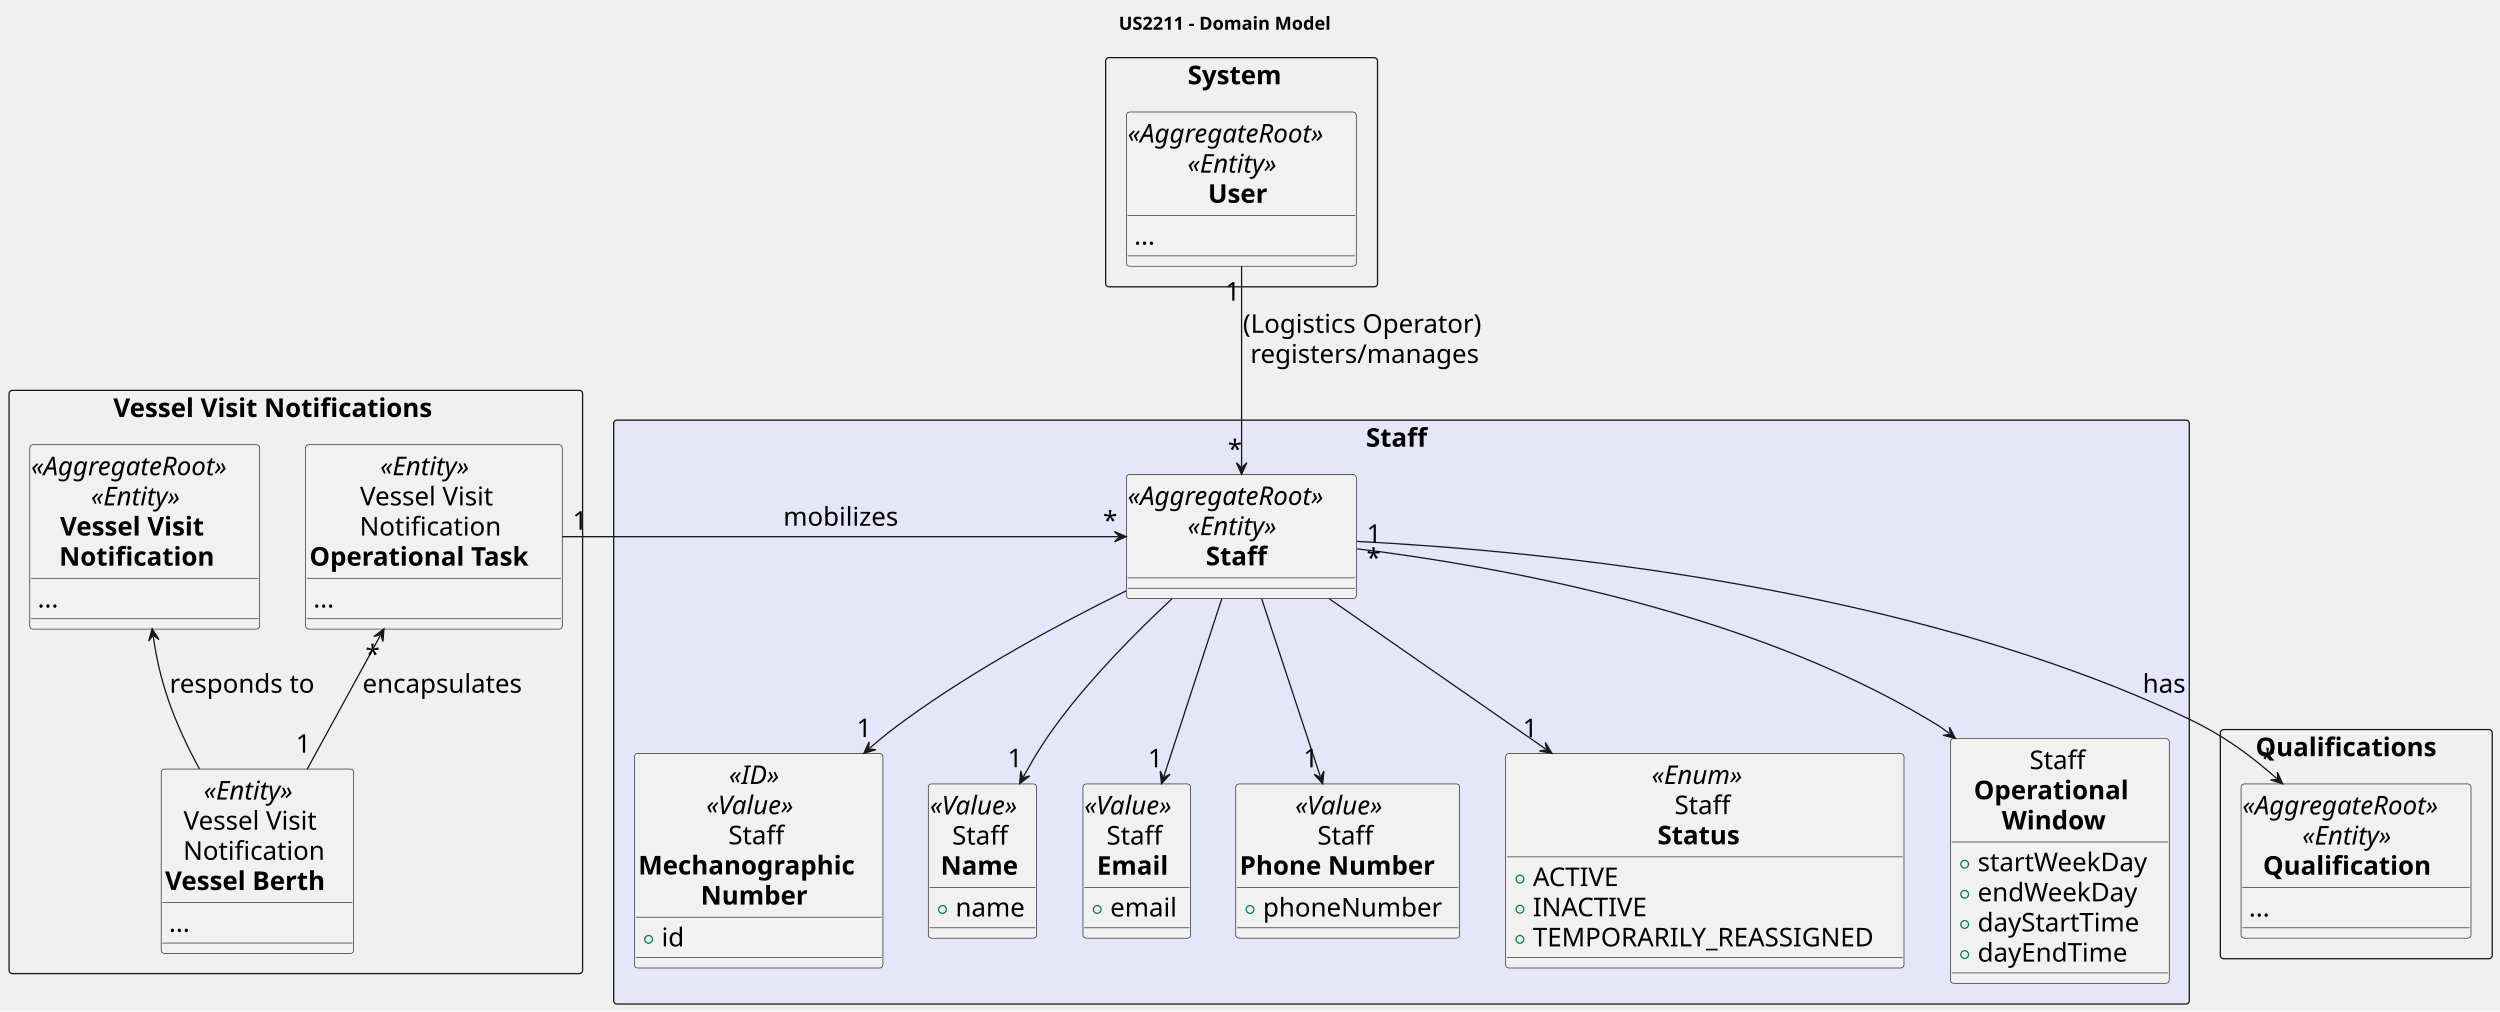
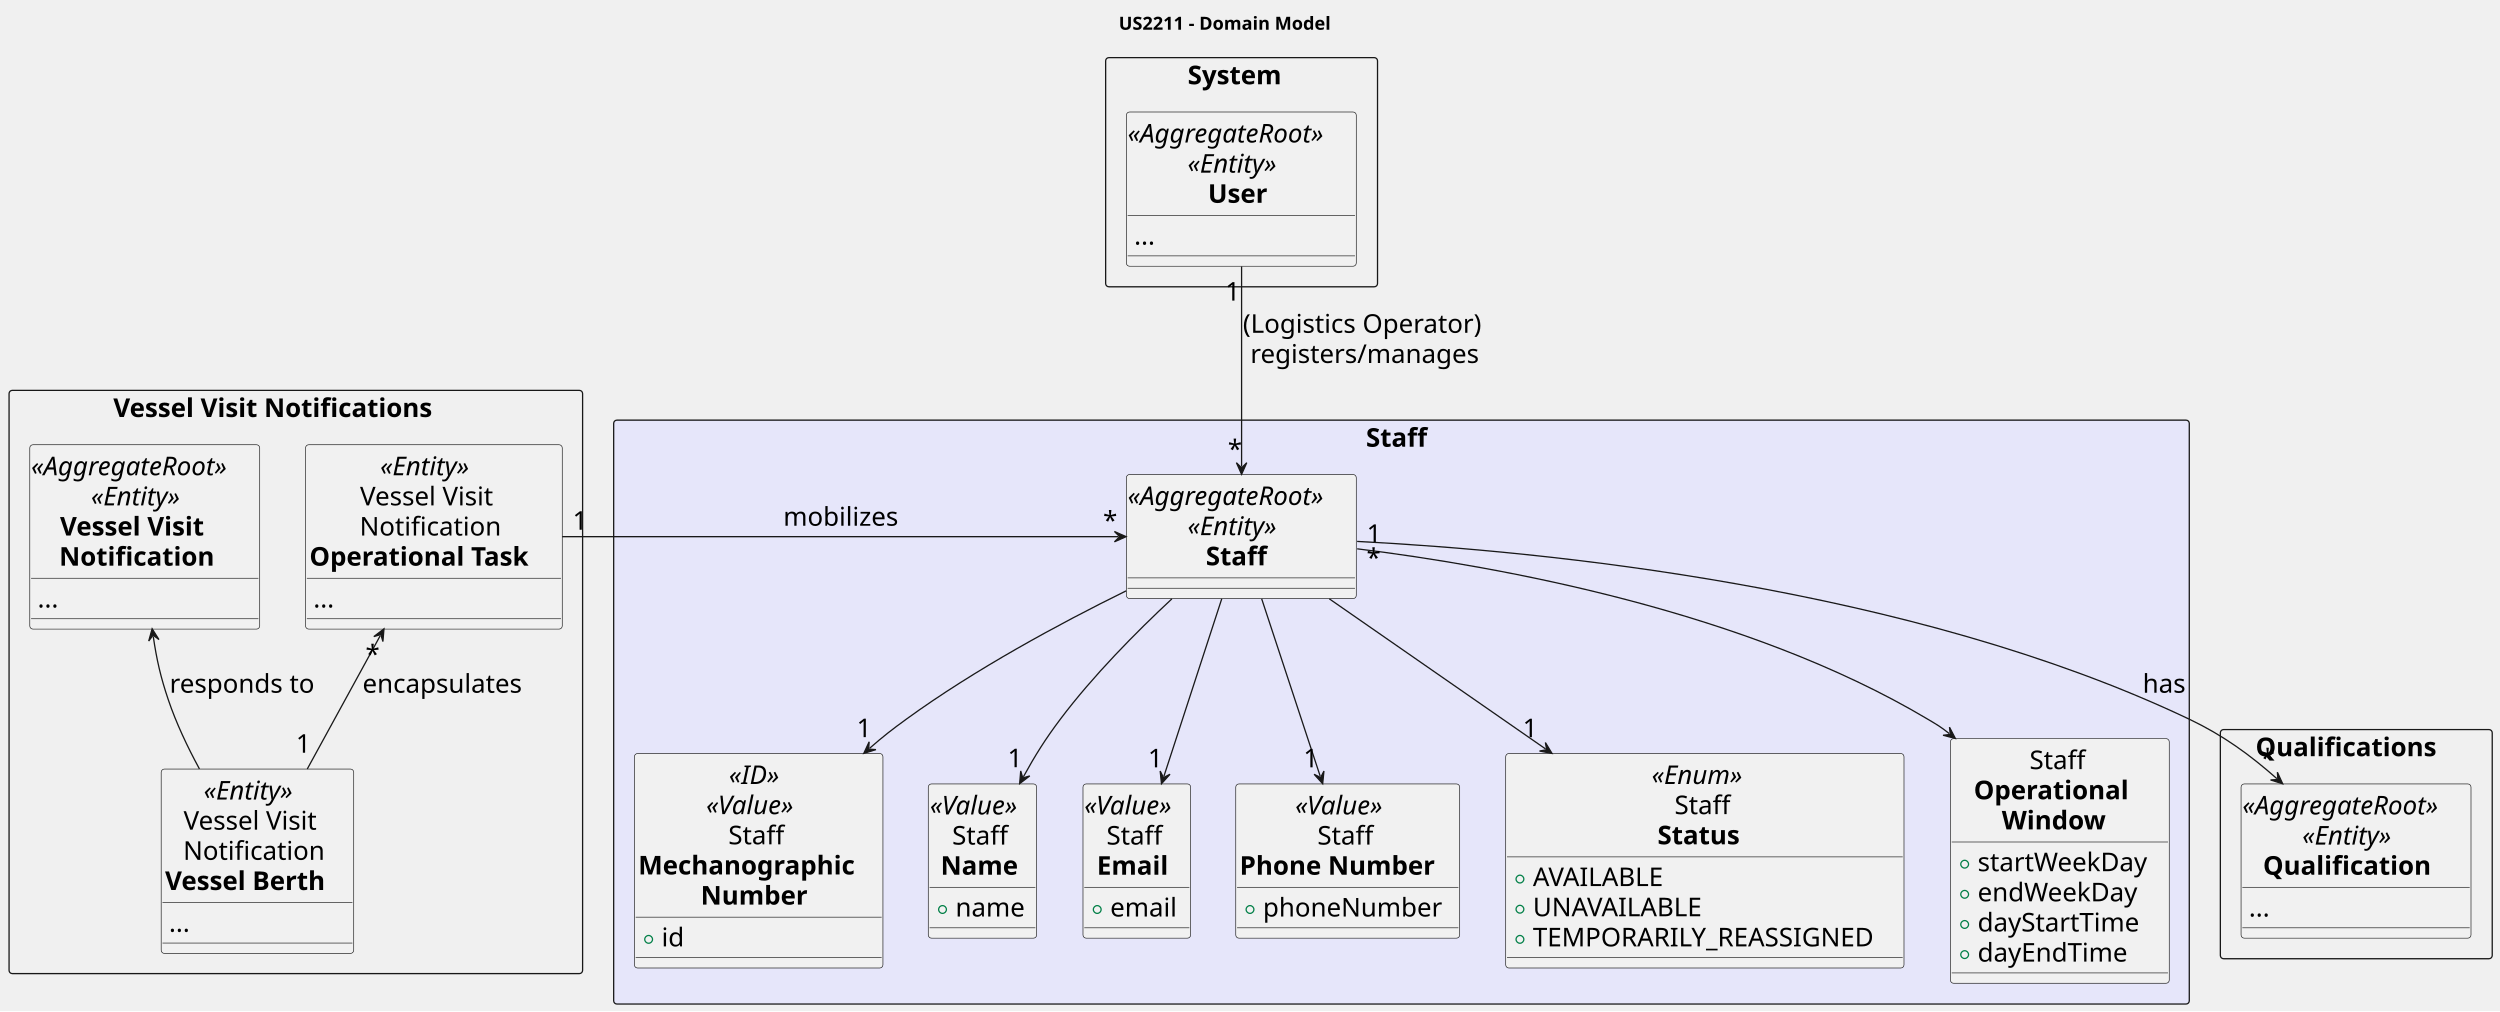
<svg xmlns="http://www.w3.org/2000/svg" contentStyleType="text/css" data-diagram-type="CLASS" height="781px" preserveAspectRatio="none" style="width:1931px;height:781px;background:#F0F0F0;" version="1.1" viewBox="0 0 1931 781" width="1931px" zoomAndPan="magnify">
  <defs />
  <g>
    <rect fill="#F0F0F0" height="781" style="stroke:none;stroke-width:1;" width="1931" x="0" y="0" />
    <text fill="#000000" font-family="sans-serif" font-size="14" font-weight="bold" lengthAdjust="spacing" textLength="188.754" x="864.123" y="22.995">US2211 - Domain Model</text>
    <g class="cluster" data-entity="Staff" data-source-line="5" data-uid="ent0002" id="cluster_Staff">
      <rect fill="#E6E6FA" height="451" rx="2.5" ry="2.5" style="stroke:#181818;stroke-width:1;" width="1217" x="474" y="324.514" />
      <text fill="#000000" font-family="sans-serif" font-size="20" font-weight="bold" lengthAdjust="spacing" textLength="54.863" x="1055.068" y="345.078">Staff</text>
    </g>
    <g class="cluster" data-entity="System" data-source-line="54" data-uid="ent0016" id="cluster_System">
      <rect fill="none" height="177" rx="2.5" ry="2.5" style="stroke:#181818;stroke-width:1;" width="210" x="854" y="44.514" />
      <text fill="#000000" font-family="sans-serif" font-size="20" font-weight="bold" lengthAdjust="spacing" textLength="83.311" x="917.345" y="65.078">System</text>
    </g>
    <g class="cluster" data-entity="Qualifications" data-source-line="61" data-uid="ent0018" id="cluster_Qualifications">
      <rect fill="none" height="177" rx="2.5" ry="2.5" style="stroke:#181818;stroke-width:1;" width="210" x="1715" y="563.514" />
      <text fill="#000000" font-family="sans-serif" font-size="20" font-weight="bold" lengthAdjust="spacing" textLength="155.654" x="1742.173" y="584.078">Qualifications</text>
    </g>
    <g class="cluster" data-entity="Vessel Visit Notifications" data-source-line="68" data-uid="ent0020" id="cluster_Vessel Visit Notifications">
      <rect fill="none" height="450.5" rx="2.5" ry="2.5" style="stroke:#181818;stroke-width:1;" width="443" x="7" y="301.514" />
      <text fill="#000000" font-family="sans-serif" font-size="20" font-weight="bold" lengthAdjust="spacing" textLength="281.953" x="87.523" y="322.078">Vessel Visit Notifications</text>
    </g>
    <g class="entity" data-entity="staff" data-source-line="7" data-uid="ent0003" id="entity_staff">
      <rect fill="#F1F1F1" height="95.844" rx="2.5" ry="2.5" style="stroke:#181818;stroke-width:0.5;" width="177.596" x="870" y="366.514" />
      <text fill="#000000" font-family="sans-serif" font-size="20" font-style="italic" lengthAdjust="spacing" textLength="175.596" x="871" y="390.078">«AggregateRoot»</text>
      <text fill="#000000" font-family="sans-serif" font-size="20" font-style="italic" lengthAdjust="spacing" textLength="83.076" x="917.26" y="413.359">«Entity»</text>
      <text fill="#000000" font-family="sans-serif" font-size="20" font-weight="bold" lengthAdjust="spacing" textLength="54.863" x="931.366" y="436.641">Staff</text>
      <line style="stroke:#181818;stroke-width:0.5;" x1="871" x2="1046.596" y1="446.357" y2="446.357" />
      <line style="stroke:#181818;stroke-width:0.5;" x1="871" x2="1046.596" y1="454.357" y2="454.357" />
    </g>
    <g class="entity" data-entity="staff_id" data-source-line="11" data-uid="ent0004" id="entity_staff_id">
      <rect fill="#F1F1F1" height="165.688" rx="2.5" ry="2.5" style="stroke:#181818;stroke-width:0.5;" width="191.977" x="490" y="582.014" />
      <text fill="#000000" font-family="sans-serif" font-size="20" font-style="italic" lengthAdjust="spacing" textLength="45.986" x="562.995" y="605.578">«ID»</text>
      <text fill="#000000" font-family="sans-serif" font-size="20" font-style="italic" lengthAdjust="spacing" textLength="81.162" x="545.407" y="628.859">«Value»</text>
      <text fill="#000000" font-family="sans-serif" font-size="20" lengthAdjust="spacing" textLength="46.875" x="562.551" y="652.141">Staff</text>
      <text fill="#000000" font-family="sans-serif" font-size="20" font-weight="bold" lengthAdjust="spacing" textLength="185.977" x="493" y="675.422">Mechanographic</text>
      <text fill="#000000" font-family="sans-serif" font-size="20" font-weight="bold" lengthAdjust="spacing" textLength="89.561" x="541.208" y="698.703">Number</text>
      <line style="stroke:#181818;stroke-width:0.5;" x1="491" x2="680.977" y1="708.42" y2="708.42" />
      <ellipse cx="501" cy="725.561" fill="none" rx="3" ry="3" style="stroke:#038048;stroke-width:1;" />
      <text fill="#000000" font-family="sans-serif" font-size="20" lengthAdjust="spacing" textLength="18.252" x="511" y="730.984">id</text>
      <line style="stroke:#181818;stroke-width:0.5;" x1="491" x2="680.977" y1="739.701" y2="739.701" />
    </g>
    <g class="entity" data-entity="staff_name" data-source-line="16" data-uid="ent0005" id="entity_staff_name">
      <rect fill="#F1F1F1" height="119.125" rx="2.5" ry="2.5" style="stroke:#181818;stroke-width:0.5;" width="83.719" x="717" y="605.514" />
      <text fill="#000000" font-family="sans-serif" font-size="20" font-style="italic" lengthAdjust="spacing" textLength="81.162" x="718.278" y="629.078">«Value»</text>
      <text fill="#000000" font-family="sans-serif" font-size="20" lengthAdjust="spacing" textLength="46.875" x="735.422" y="652.359">Staff</text>
      <text fill="#000000" font-family="sans-serif" font-size="20" font-weight="bold" lengthAdjust="spacing" textLength="64.639" x="726.54" y="675.641">Name</text>
      <line style="stroke:#181818;stroke-width:0.5;" x1="718" x2="799.719" y1="685.357" y2="685.357" />
      <ellipse cx="728" cy="702.498" fill="none" rx="3" ry="3" style="stroke:#038048;stroke-width:1;" />
      <text fill="#000000" font-family="sans-serif" font-size="20" lengthAdjust="spacing" textLength="56.719" x="738" y="707.922">name</text>
      <line style="stroke:#181818;stroke-width:0.5;" x1="718" x2="799.719" y1="716.639" y2="716.639" />
    </g>
    <g class="entity" data-entity="staff_email" data-source-line="21" data-uid="ent0006" id="entity_staff_email">
      <rect fill="#F1F1F1" height="119.125" rx="2.5" ry="2.5" style="stroke:#181818;stroke-width:0.5;" width="83.162" x="836.5" y="605.514" />
      <text fill="#000000" font-family="sans-serif" font-size="20" font-style="italic" lengthAdjust="spacing" textLength="81.162" x="837.5" y="629.078">«Value»</text>
      <text fill="#000000" font-family="sans-serif" font-size="20" lengthAdjust="spacing" textLength="46.875" x="854.644" y="652.359">Staff</text>
      <text fill="#000000" font-family="sans-serif" font-size="20" font-weight="bold" lengthAdjust="spacing" textLength="61.709" x="847.227" y="675.641">Email</text>
      <line style="stroke:#181818;stroke-width:0.5;" x1="837.5" x2="918.662" y1="685.357" y2="685.357" />
      <ellipse cx="847.5" cy="702.498" fill="none" rx="3" ry="3" style="stroke:#038048;stroke-width:1;" />
      <text fill="#000000" font-family="sans-serif" font-size="20" lengthAdjust="spacing" textLength="55.156" x="857.5" y="707.922">email</text>
      <line style="stroke:#181818;stroke-width:0.5;" x1="837.5" x2="918.662" y1="716.639" y2="716.639" />
    </g>
    <g class="entity" data-entity="staff_phone_number" data-source-line="26" data-uid="ent0007" id="entity_staff_phone_number">
      <rect fill="#F1F1F1" height="119.125" rx="2.5" ry="2.5" style="stroke:#181818;stroke-width:0.5;" width="172.963" x="954.5" y="605.514" />
      <text fill="#000000" font-family="sans-serif" font-size="20" font-style="italic" lengthAdjust="spacing" textLength="81.162" x="1000.4" y="629.078">«Value»</text>
      <text fill="#000000" font-family="sans-serif" font-size="20" lengthAdjust="spacing" textLength="46.875" x="1017.544" y="652.359">Staff</text>
      <text fill="#000000" font-family="sans-serif" font-size="20" font-weight="bold" lengthAdjust="spacing" textLength="166.963" x="957.5" y="675.641">Phone Number</text>
      <line style="stroke:#181818;stroke-width:0.5;" x1="955.5" x2="1126.463" y1="685.357" y2="685.357" />
      <ellipse cx="965.5" cy="702.498" fill="none" rx="3" ry="3" style="stroke:#038048;stroke-width:1;" />
      <text fill="#000000" font-family="sans-serif" font-size="20" lengthAdjust="spacing" textLength="142.93" x="975.5" y="707.922">phoneNumber</text>
      <line style="stroke:#181818;stroke-width:0.5;" x1="955.5" x2="1126.463" y1="716.639" y2="716.639" />
    </g>
    <g class="entity" data-entity="staff_status" data-source-line="31" data-uid="ent0008" id="entity_staff_status">
      <rect fill="#F1F1F1" height="165.688" rx="2.5" ry="2.5" style="stroke:#181818;stroke-width:0.5;" width="307.644" x="1163" y="582.014" />
      <text fill="#000000" font-family="sans-serif" font-size="20" font-style="italic" lengthAdjust="spacing" textLength="82.158" x="1275.743" y="605.578">«Enum»</text>
      <text fill="#000000" font-family="sans-serif" font-size="20" lengthAdjust="spacing" textLength="46.875" x="1293.385" y="628.859">Staff</text>
      <text fill="#000000" font-family="sans-serif" font-size="20" font-weight="bold" lengthAdjust="spacing" textLength="73.164" x="1280.24" y="652.141">Status</text>
      <line style="stroke:#181818;stroke-width:0.5;" x1="1164" x2="1469.645" y1="661.857" y2="661.857" />
      <ellipse cx="1174" cy="678.998" fill="none" rx="3" ry="3" style="stroke:#038048;stroke-width:1;" />
-       <text fill="#000000" font-family="sans-serif" font-size="20" lengthAdjust="spacing" textLength="72.08" x="1184" y="684.422">ACTIVE</text>
+       <text fill="#000000" font-family="sans-serif" font-size="20" lengthAdjust="spacing" textLength="109.268" x="1184" y="684.422">AVAILABLE</text>
      <ellipse cx="1174" cy="702.279" fill="none" rx="3" ry="3" style="stroke:#038048;stroke-width:1;" />
-       <text fill="#000000" font-family="sans-serif" font-size="20" lengthAdjust="spacing" textLength="92.939" x="1184" y="707.703">INACTIVE</text>
+       <text fill="#000000" font-family="sans-serif" font-size="20" lengthAdjust="spacing" textLength="138.867" x="1184" y="707.703">UNAVAILABLE</text>
      <ellipse cx="1174" cy="725.561" fill="none" rx="3" ry="3" style="stroke:#038048;stroke-width:1;" />
      <text fill="#000000" font-family="sans-serif" font-size="20" lengthAdjust="spacing" textLength="280.644" x="1184" y="730.984">TEMPORARILY_REASSIGNED</text>
      <line style="stroke:#181818;stroke-width:0.5;" x1="1164" x2="1469.645" y1="739.701" y2="739.701" />
    </g>
    <g class="entity" data-entity="staff_op_window" data-source-line="38" data-uid="ent0009" id="entity_staff_op_window">
      <rect fill="#F1F1F1" height="188.969" rx="2.5" ry="2.5" style="stroke:#181818;stroke-width:0.5;" width="169.041" x="1506.5" y="570.514" />
      <text fill="#000000" font-family="sans-serif" font-size="20" lengthAdjust="spacing" textLength="46.875" x="1567.583" y="594.078">Staff</text>
      <text fill="#000000" font-family="sans-serif" font-size="20" font-weight="bold" lengthAdjust="spacing" textLength="132.988" x="1524.526" y="617.359">Operational</text>
      <text fill="#000000" font-family="sans-serif" font-size="20" font-weight="bold" lengthAdjust="spacing" textLength="89.688" x="1546.177" y="640.641">Window</text>
      <line style="stroke:#181818;stroke-width:0.5;" x1="1507.5" x2="1674.541" y1="650.357" y2="650.357" />
      <ellipse cx="1517.5" cy="667.498" fill="none" rx="3" ry="3" style="stroke:#038048;stroke-width:1;" />
      <text fill="#000000" font-family="sans-serif" font-size="20" lengthAdjust="spacing" textLength="142.041" x="1527.5" y="672.922">startWeekDay</text>
      <ellipse cx="1517.5" cy="690.779" fill="none" rx="3" ry="3" style="stroke:#038048;stroke-width:1;" />
      <text fill="#000000" font-family="sans-serif" font-size="20" lengthAdjust="spacing" textLength="133.135" x="1527.5" y="696.203">endWeekDay</text>
      <ellipse cx="1517.5" cy="714.061" fill="none" rx="3" ry="3" style="stroke:#038048;stroke-width:1;" />
      <text fill="#000000" font-family="sans-serif" font-size="20" lengthAdjust="spacing" textLength="135.205" x="1527.5" y="719.484">dayStartTime</text>
      <ellipse cx="1517.5" cy="737.342" fill="none" rx="3" ry="3" style="stroke:#038048;stroke-width:1;" />
      <text fill="#000000" font-family="sans-serif" font-size="20" lengthAdjust="spacing" textLength="124.356" x="1527.5" y="742.766">dayEndTime</text>
      <line style="stroke:#181818;stroke-width:0.5;" x1="1507.5" x2="1674.541" y1="751.482" y2="751.482" />
    </g>
    <g class="entity" data-entity="user" data-source-line="55" data-uid="ent0017" id="entity_user">
      <rect fill="#F1F1F1" height="119.125" rx="2.5" ry="2.5" style="stroke:#181818;stroke-width:0.5;" width="177.596" x="870" y="86.514" />
      <text fill="#000000" font-family="sans-serif" font-size="20" font-style="italic" lengthAdjust="spacing" textLength="175.596" x="871" y="110.078">«AggregateRoot»</text>
      <text fill="#000000" font-family="sans-serif" font-size="20" font-style="italic" lengthAdjust="spacing" textLength="83.076" x="917.26" y="133.359">«Entity»</text>
      <text fill="#000000" font-family="sans-serif" font-size="20" font-weight="bold" lengthAdjust="spacing" textLength="51.572" x="933.012" y="156.641">User</text>
      <line style="stroke:#181818;stroke-width:0.5;" x1="871" x2="1046.596" y1="166.357" y2="166.357" />
      <text fill="#000000" font-family="sans-serif" font-size="20" lengthAdjust="spacing" textLength="19.072" x="876" y="188.922">...</text>
      <line style="stroke:#181818;stroke-width:0.5;" x1="871" x2="1046.596" y1="197.639" y2="197.639" />
    </g>
    <g class="entity" data-entity="quali" data-source-line="62" data-uid="ent0019" id="entity_quali">
      <rect fill="#F1F1F1" height="119.125" rx="2.5" ry="2.5" style="stroke:#181818;stroke-width:0.5;" width="177.596" x="1731" y="605.514" />
      <text fill="#000000" font-family="sans-serif" font-size="20" font-style="italic" lengthAdjust="spacing" textLength="175.596" x="1732" y="629.078">«AggregateRoot»</text>
      <text fill="#000000" font-family="sans-serif" font-size="20" font-style="italic" lengthAdjust="spacing" textLength="83.076" x="1778.26" y="652.359">«Entity»</text>
      <text fill="#000000" font-family="sans-serif" font-size="20" font-weight="bold" lengthAdjust="spacing" textLength="143.75" x="1747.923" y="675.641">Qualification</text>
      <line style="stroke:#181818;stroke-width:0.5;" x1="1732" x2="1907.596" y1="685.357" y2="685.357" />
      <text fill="#000000" font-family="sans-serif" font-size="20" lengthAdjust="spacing" textLength="19.072" x="1737" y="707.922">...</text>
      <line style="stroke:#181818;stroke-width:0.5;" x1="1732" x2="1907.596" y1="716.639" y2="716.639" />
    </g>
    <g class="entity" data-entity="vessel_visit_notif" data-source-line="70" data-uid="ent0021" id="entity_vessel_visit_notif">
      <rect fill="#F1F1F1" height="142.406" rx="2.5" ry="2.5" style="stroke:#181818;stroke-width:0.5;" width="177.596" x="23" y="343.514" />
      <text fill="#000000" font-family="sans-serif" font-size="20" font-style="italic" lengthAdjust="spacing" textLength="175.596" x="24" y="367.078">«AggregateRoot»</text>
      <text fill="#000000" font-family="sans-serif" font-size="20" font-style="italic" lengthAdjust="spacing" textLength="83.076" x="70.26" y="390.359">«Entity»</text>
      <text fill="#000000" font-family="sans-serif" font-size="20" font-weight="bold" lengthAdjust="spacing" textLength="130.889" x="46.353" y="413.641">Vessel Visit</text>
      <text fill="#000000" font-family="sans-serif" font-size="20" font-weight="bold" lengthAdjust="spacing" textLength="132.197" x="45.699" y="436.922">Notification</text>
      <line style="stroke:#181818;stroke-width:0.5;" x1="24" x2="199.596" y1="446.639" y2="446.639" />
      <text fill="#000000" font-family="sans-serif" font-size="20" lengthAdjust="spacing" textLength="19.072" x="29" y="469.203">...</text>
      <line style="stroke:#181818;stroke-width:0.5;" x1="24" x2="199.596" y1="477.92" y2="477.92" />
    </g>
    <g class="entity" data-entity="vessel_berth" data-source-line="77" data-uid="ent0022" id="entity_vessel_berth">
      <rect fill="#F1F1F1" height="142.406" rx="2.5" ry="2.5" style="stroke:#181818;stroke-width:0.5;" width="148.705" x="124.5" y="594.014" />
      <text fill="#000000" font-family="sans-serif" font-size="20" font-style="italic" lengthAdjust="spacing" textLength="83.076" x="157.315" y="617.578">«Entity»</text>
      <text fill="#000000" font-family="sans-serif" font-size="20" lengthAdjust="spacing" textLength="114.102" x="141.802" y="640.859">Vessel Visit</text>
      <text fill="#000000" font-family="sans-serif" font-size="20" lengthAdjust="spacing" textLength="114.756" x="141.475" y="664.141">Notification</text>
      <text fill="#000000" font-family="sans-serif" font-size="20" font-weight="bold" lengthAdjust="spacing" textLength="142.705" x="127.5" y="687.422">Vessel Berth</text>
      <line style="stroke:#181818;stroke-width:0.5;" x1="125.5" x2="272.205" y1="697.139" y2="697.139" />
      <text fill="#000000" font-family="sans-serif" font-size="20" lengthAdjust="spacing" textLength="19.072" x="130.5" y="719.703">...</text>
      <line style="stroke:#181818;stroke-width:0.5;" x1="125.5" x2="272.205" y1="728.42" y2="728.42" />
    </g>
    <g class="entity" data-entity="op_task" data-source-line="85" data-uid="ent0023" id="entity_op_task">
      <rect fill="#F1F1F1" height="142.406" rx="2.5" ry="2.5" style="stroke:#181818;stroke-width:0.5;" width="198.295" x="236" y="343.514" />
      <text fill="#000000" font-family="sans-serif" font-size="20" font-style="italic" lengthAdjust="spacing" textLength="83.076" x="293.609" y="367.078">«Entity»</text>
      <text fill="#000000" font-family="sans-serif" font-size="20" lengthAdjust="spacing" textLength="114.102" x="278.097" y="390.359">Vessel Visit</text>
      <text fill="#000000" font-family="sans-serif" font-size="20" lengthAdjust="spacing" textLength="114.756" x="277.769" y="413.641">Notification</text>
      <text fill="#000000" font-family="sans-serif" font-size="20" font-weight="bold" lengthAdjust="spacing" textLength="192.295" x="239" y="436.922">Operational Task</text>
      <line style="stroke:#181818;stroke-width:0.5;" x1="237" x2="433.295" y1="446.639" y2="446.639" />
      <text fill="#000000" font-family="sans-serif" font-size="20" lengthAdjust="spacing" textLength="19.072" x="242" y="469.203">...</text>
      <line style="stroke:#181818;stroke-width:0.5;" x1="237" x2="433.295" y1="477.92" y2="477.92" />
    </g>
    <g class="link" data-entity-1="staff" data-entity-2="staff_op_window" data-source-line="46" data-uid="lnk10" id="link_staff_staff_op_window">
      <path codeLine="46" d="M1048.28,423.904 C1158.57,437.534 1348.78,471.984 1489,555.514 C1496.33,559.884 1498.766,561.186 1505.636,566.656" fill="none" id="staff-to-staff_op_window" style="stroke:#181818;stroke-width:1;" />
      <polygon fill="#181818" points="1510.33,570.394,1505.781,561.658,1506.418,567.279,1500.798,567.917,1510.33,570.394" style="stroke:#181818;stroke-width:1;" />
      <text fill="#000000" font-family="sans-serif" font-size="20" lengthAdjust="spacing" textLength="12.725" x="1055.618" y="419.323">1</text>
    </g>
    <g class="link" data-entity-1="staff" data-entity-2="staff_id" data-source-line="47" data-uid="lnk11" id="link_staff_staff_id">
      <path codeLine="47" d="M869.81,456.384 C818.19,481.794 753.15,516.914 700,555.514 C688.95,563.544 682.379,568.626 671.699,577.956" fill="none" id="staff-to-staff_id" style="stroke:#181818;stroke-width:1;" />
      <polygon fill="#181818" points="667.18,581.904,676.59,578.995,670.946,578.614,671.326,572.97,667.18,581.904" style="stroke:#181818;stroke-width:1;" />
      <text fill="#000000" font-family="sans-serif" font-size="20" lengthAdjust="spacing" textLength="12.725" x="661.673" y="569.363">1</text>
    </g>
    <g class="link" data-entity-1="staff" data-entity-2="staff_name" data-source-line="48" data-uid="lnk12" id="link_staff_staff_name">
      <path codeLine="48" d="M905.15,462.574 C877.47,488.374 844.32,521.874 819,555.514 C807.48,570.824 799.603,583.332 790.463,600.012" fill="none" id="staff-to-staff_name" style="stroke:#181818;stroke-width:1;" />
      <polygon fill="#181818" points="787.58,605.274,795.413,599.303,789.983,600.889,788.397,595.459,787.58,605.274" style="stroke:#181818;stroke-width:1;" />
      <text fill="#000000" font-family="sans-serif" font-size="20" lengthAdjust="spacing" textLength="12.725" x="778.249" y="592.61">1</text>
    </g>
    <g class="link" data-entity-1="staff" data-entity-2="staff_email" data-source-line="49" data-uid="lnk13" id="link_staff_staff_email">
      <path codeLine="49" d="M943.67,462.544 C930.46,503.074 913.188,556.049 898.989,599.639" fill="none" id="staff-to-staff_email" style="stroke:#181818;stroke-width:1;" />
      <polygon fill="#181818" points="897.13,605.344,903.721,598.025,898.679,600.59,896.114,595.547,897.13,605.344" style="stroke:#181818;stroke-width:1;" />
      <text fill="#000000" font-family="sans-serif" font-size="20" lengthAdjust="spacing" textLength="12.725" x="886.681" y="592.688">1</text>
    </g>
    <g class="link" data-entity-1="staff" data-entity-2="staff_phone_number" data-source-line="50" data-uid="lnk14" id="link_staff_staff_phone_number">
      <path codeLine="50" d="M974.52,462.544 C987.89,503.074 1005.38,556.056 1019.76,599.646" fill="none" id="staff-to-staff_phone_number" style="stroke:#181818;stroke-width:1;" />
      <polygon fill="#181818" points="1021.64,605.344,1022.619,595.544,1020.074,600.595,1015.022,598.05,1021.64,605.344" style="stroke:#181818;stroke-width:1;" />
      <text fill="#000000" font-family="sans-serif" font-size="20" lengthAdjust="spacing" textLength="12.725" x="1006.752" y="592.688">1</text>
    </g>
    <g class="link" data-entity-1="staff" data-entity-2="staff_status" data-source-line="51" data-uid="lnk15" id="link_staff_staff_status">
      <path codeLine="51" d="M1026.76,462.544 C1075.21,496.174 1136.741,538.893 1193.841,578.523" fill="none" id="staff-to-staff_status" style="stroke:#181818;stroke-width:1;" />
      <polygon fill="#181818" points="1198.77,581.944,1193.657,573.526,1194.662,579.093,1189.096,580.098,1198.77,581.944" style="stroke:#181818;stroke-width:1;" />
      <text fill="#000000" font-family="sans-serif" font-size="20" lengthAdjust="spacing" textLength="12.725" x="1176.14" y="569.407">1</text>
    </g>
    <g class="link" data-entity-1="user" data-entity-2="staff" data-source-line="93" data-uid="lnk24" id="link_user_staff">
      <path codeLine="93" d="M959,205.824 C959,254.114 959,315.594 959,360.384" fill="none" id="user-to-staff" style="stroke:#181818;stroke-width:1;" />
      <polygon fill="#181818" points="959,366.384,963,357.384,959,361.384,955,357.384,959,366.384" style="stroke:#181818;stroke-width:1;" />
      <text fill="#000000" font-family="sans-serif" font-size="20" lengthAdjust="spacing" textLength="198.35" x="960" y="257.078">(Logistics Operator)</text>
      <text fill="#000000" font-family="sans-serif" font-size="20" lengthAdjust="spacing" textLength="186.816" x="965.767" y="280.359">registers/manages</text>
      <text fill="#000000" font-family="sans-serif" font-size="20" lengthAdjust="spacing" textLength="12.725" x="946.405" y="232.196">1</text>
      <text fill="#000000" font-family="sans-serif" font-size="20" lengthAdjust="spacing" textLength="10" x="948.355" y="353.965">*</text>
    </g>
    <g class="link" data-entity-1="op_task" data-entity-2="staff" data-source-line="95" data-uid="lnk25" id="link_op_task_staff">
      <path codeLine="95" d="M434.22,414.514 C554.23,414.514 748.46,414.514 863.79,414.514" fill="none" id="op_task-to-staff" style="stroke:#181818;stroke-width:1;" />
      <polygon fill="#181818" points="869.79,414.514,860.79,410.514,864.79,414.514,860.79,418.514,869.79,414.514" style="stroke:#181818;stroke-width:1;" />
      <text fill="#000000" font-family="sans-serif" font-size="20" lengthAdjust="spacing" textLength="94.307" x="605" y="406.078">mobilizes</text>
      <text fill="#000000" font-family="sans-serif" font-size="20" lengthAdjust="spacing" textLength="12.725" x="442.292" y="409.193">1</text>
      <text fill="#000000" font-family="sans-serif" font-size="20" lengthAdjust="spacing" textLength="10" x="852.005" y="409.144">*</text>
    </g>
    <g class="link" data-entity-1="staff" data-entity-2="quali" data-source-line="97" data-uid="lnk26" id="link_staff_quali">
      <path codeLine="97" d="M1048.25,418.184 C1190.77,425.534 1475.59,453.014 1691,555.514 C1717.03,567.904 1737.636,582.839 1758.656,601.429" fill="none" id="staff-to-quali" style="stroke:#181818;stroke-width:1;" />
      <polygon fill="#181818" points="1763.15,605.404,1759.058,596.445,1759.405,602.091,1753.758,602.438,1763.15,605.404" style="stroke:#181818;stroke-width:1;" />
      <text fill="#000000" font-family="sans-serif" font-size="20" lengthAdjust="spacing" textLength="35.352" x="1655" y="535.078">has</text>
      <text fill="#000000" font-family="sans-serif" font-size="20" lengthAdjust="spacing" textLength="10" x="1055.482" y="437.926">*</text>
      <text fill="#000000" font-family="sans-serif" font-size="20" lengthAdjust="spacing" textLength="10" x="1746.022" y="592.755">*</text>
    </g>
    <g class="link" data-entity-1="op_task" data-entity-2="vessel_berth" data-source-line="99" data-uid="lnk28" id="link_op_task_vessel_berth">
      <path codeLine="99" d="M293.691,490.988 C275.161,524.868 255.86,560.124 237.33,593.974" fill="none" id="op_task-backto-vessel_berth" style="stroke:#181818;stroke-width:1;" />
      <polygon fill="#181818" points="296.57,485.724,288.742,491.7,294.171,490.11,295.761,495.539,296.57,485.724" style="stroke:#181818;stroke-width:1;" />
      <text fill="#000000" font-family="sans-serif" font-size="20" lengthAdjust="spacing" textLength="132.402" x="280" y="535.078">encapsulates</text>
      <text fill="#000000" font-family="sans-serif" font-size="20" lengthAdjust="spacing" textLength="10" x="282.28" y="512.424">*</text>
      <text fill="#000000" font-family="sans-serif" font-size="20" lengthAdjust="spacing" textLength="12.725" x="228.563" y="581.407">1</text>
    </g>
    <g class="link" data-entity-1="vessel_visit_notif" data-entity-2="vessel_berth" data-source-line="100" data-uid="lnk29" id="link_vessel_visit_notif_vessel_berth">
      <path codeLine="100" d="M118.382,491.61 C121.052,509.78 124.13,523.174 130,540.514 C136.1,558.544 144.83,576.974 154.04,593.914" fill="none" id="vessel_visit_notif-backto-vessel_berth" style="stroke:#181818;stroke-width:1;" />
      <polygon fill="#181818" points="117.51,485.674,114.861,495.16,118.237,490.62,122.776,493.997,117.51,485.674" style="stroke:#181818;stroke-width:1;" />
      <text fill="#000000" font-family="sans-serif" font-size="20" lengthAdjust="spacing" textLength="118.106" x="131" y="535.078">responds to</text>
    </g>
  </g>
</svg>
